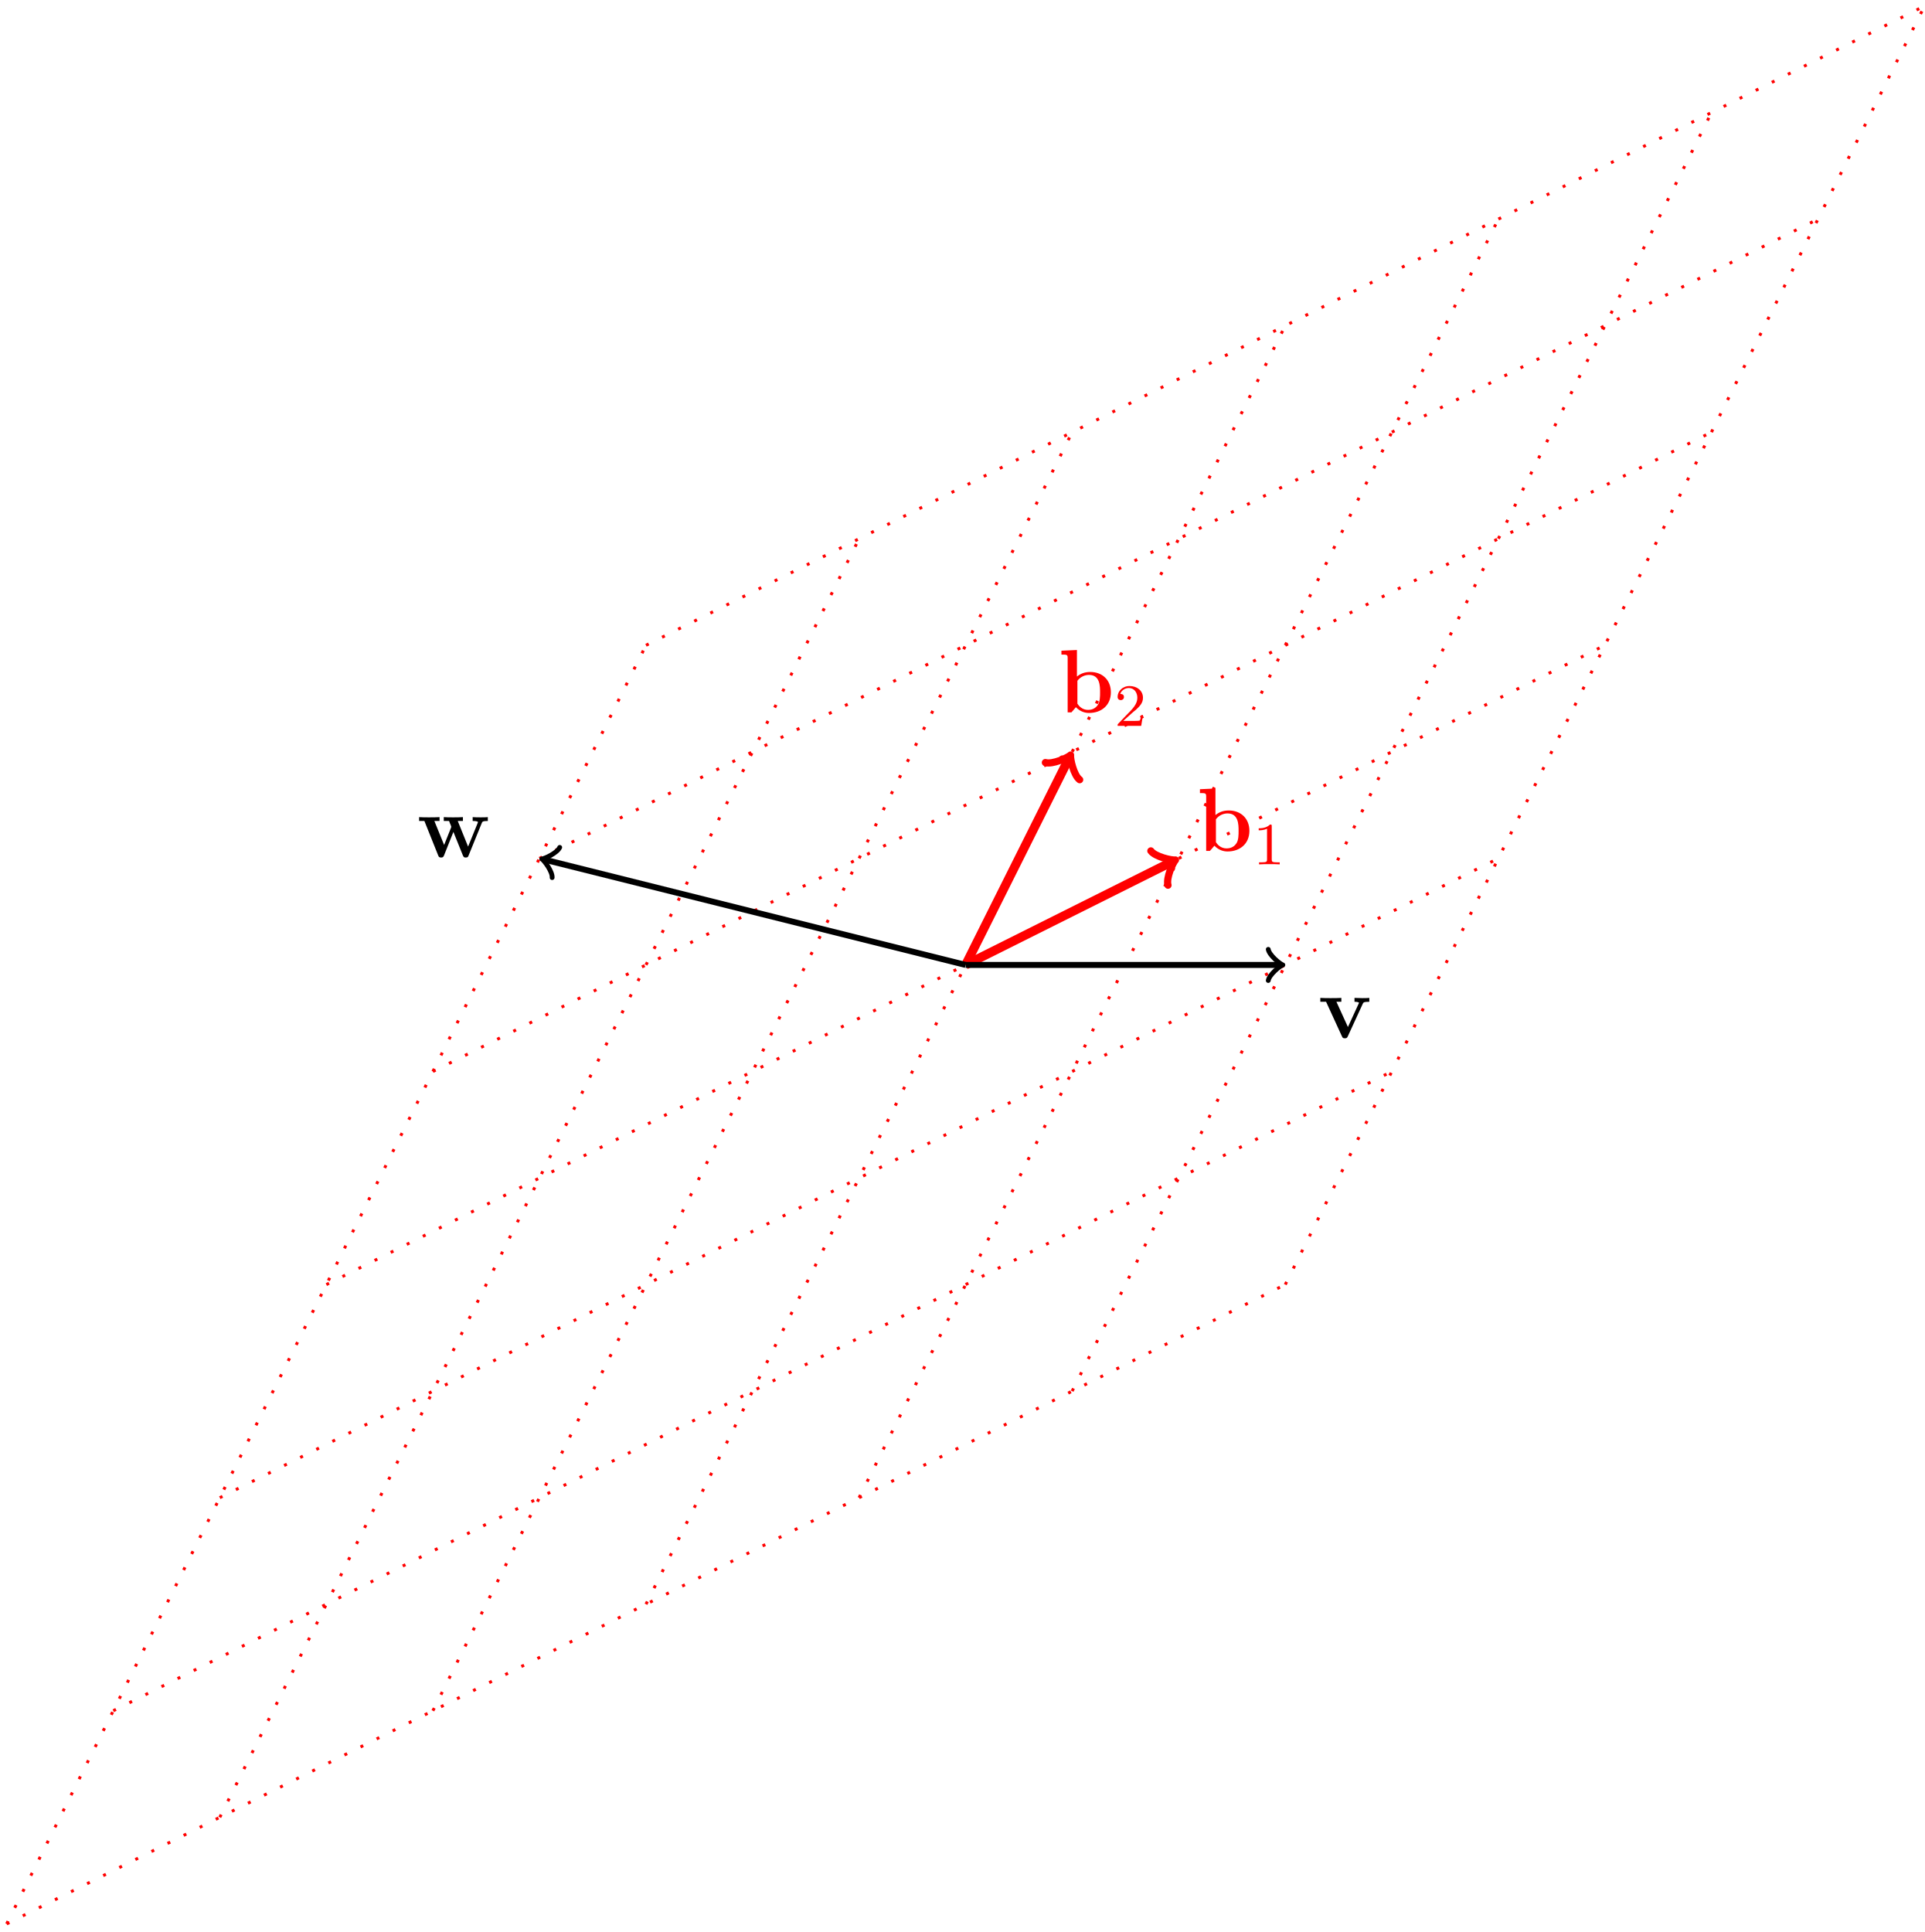
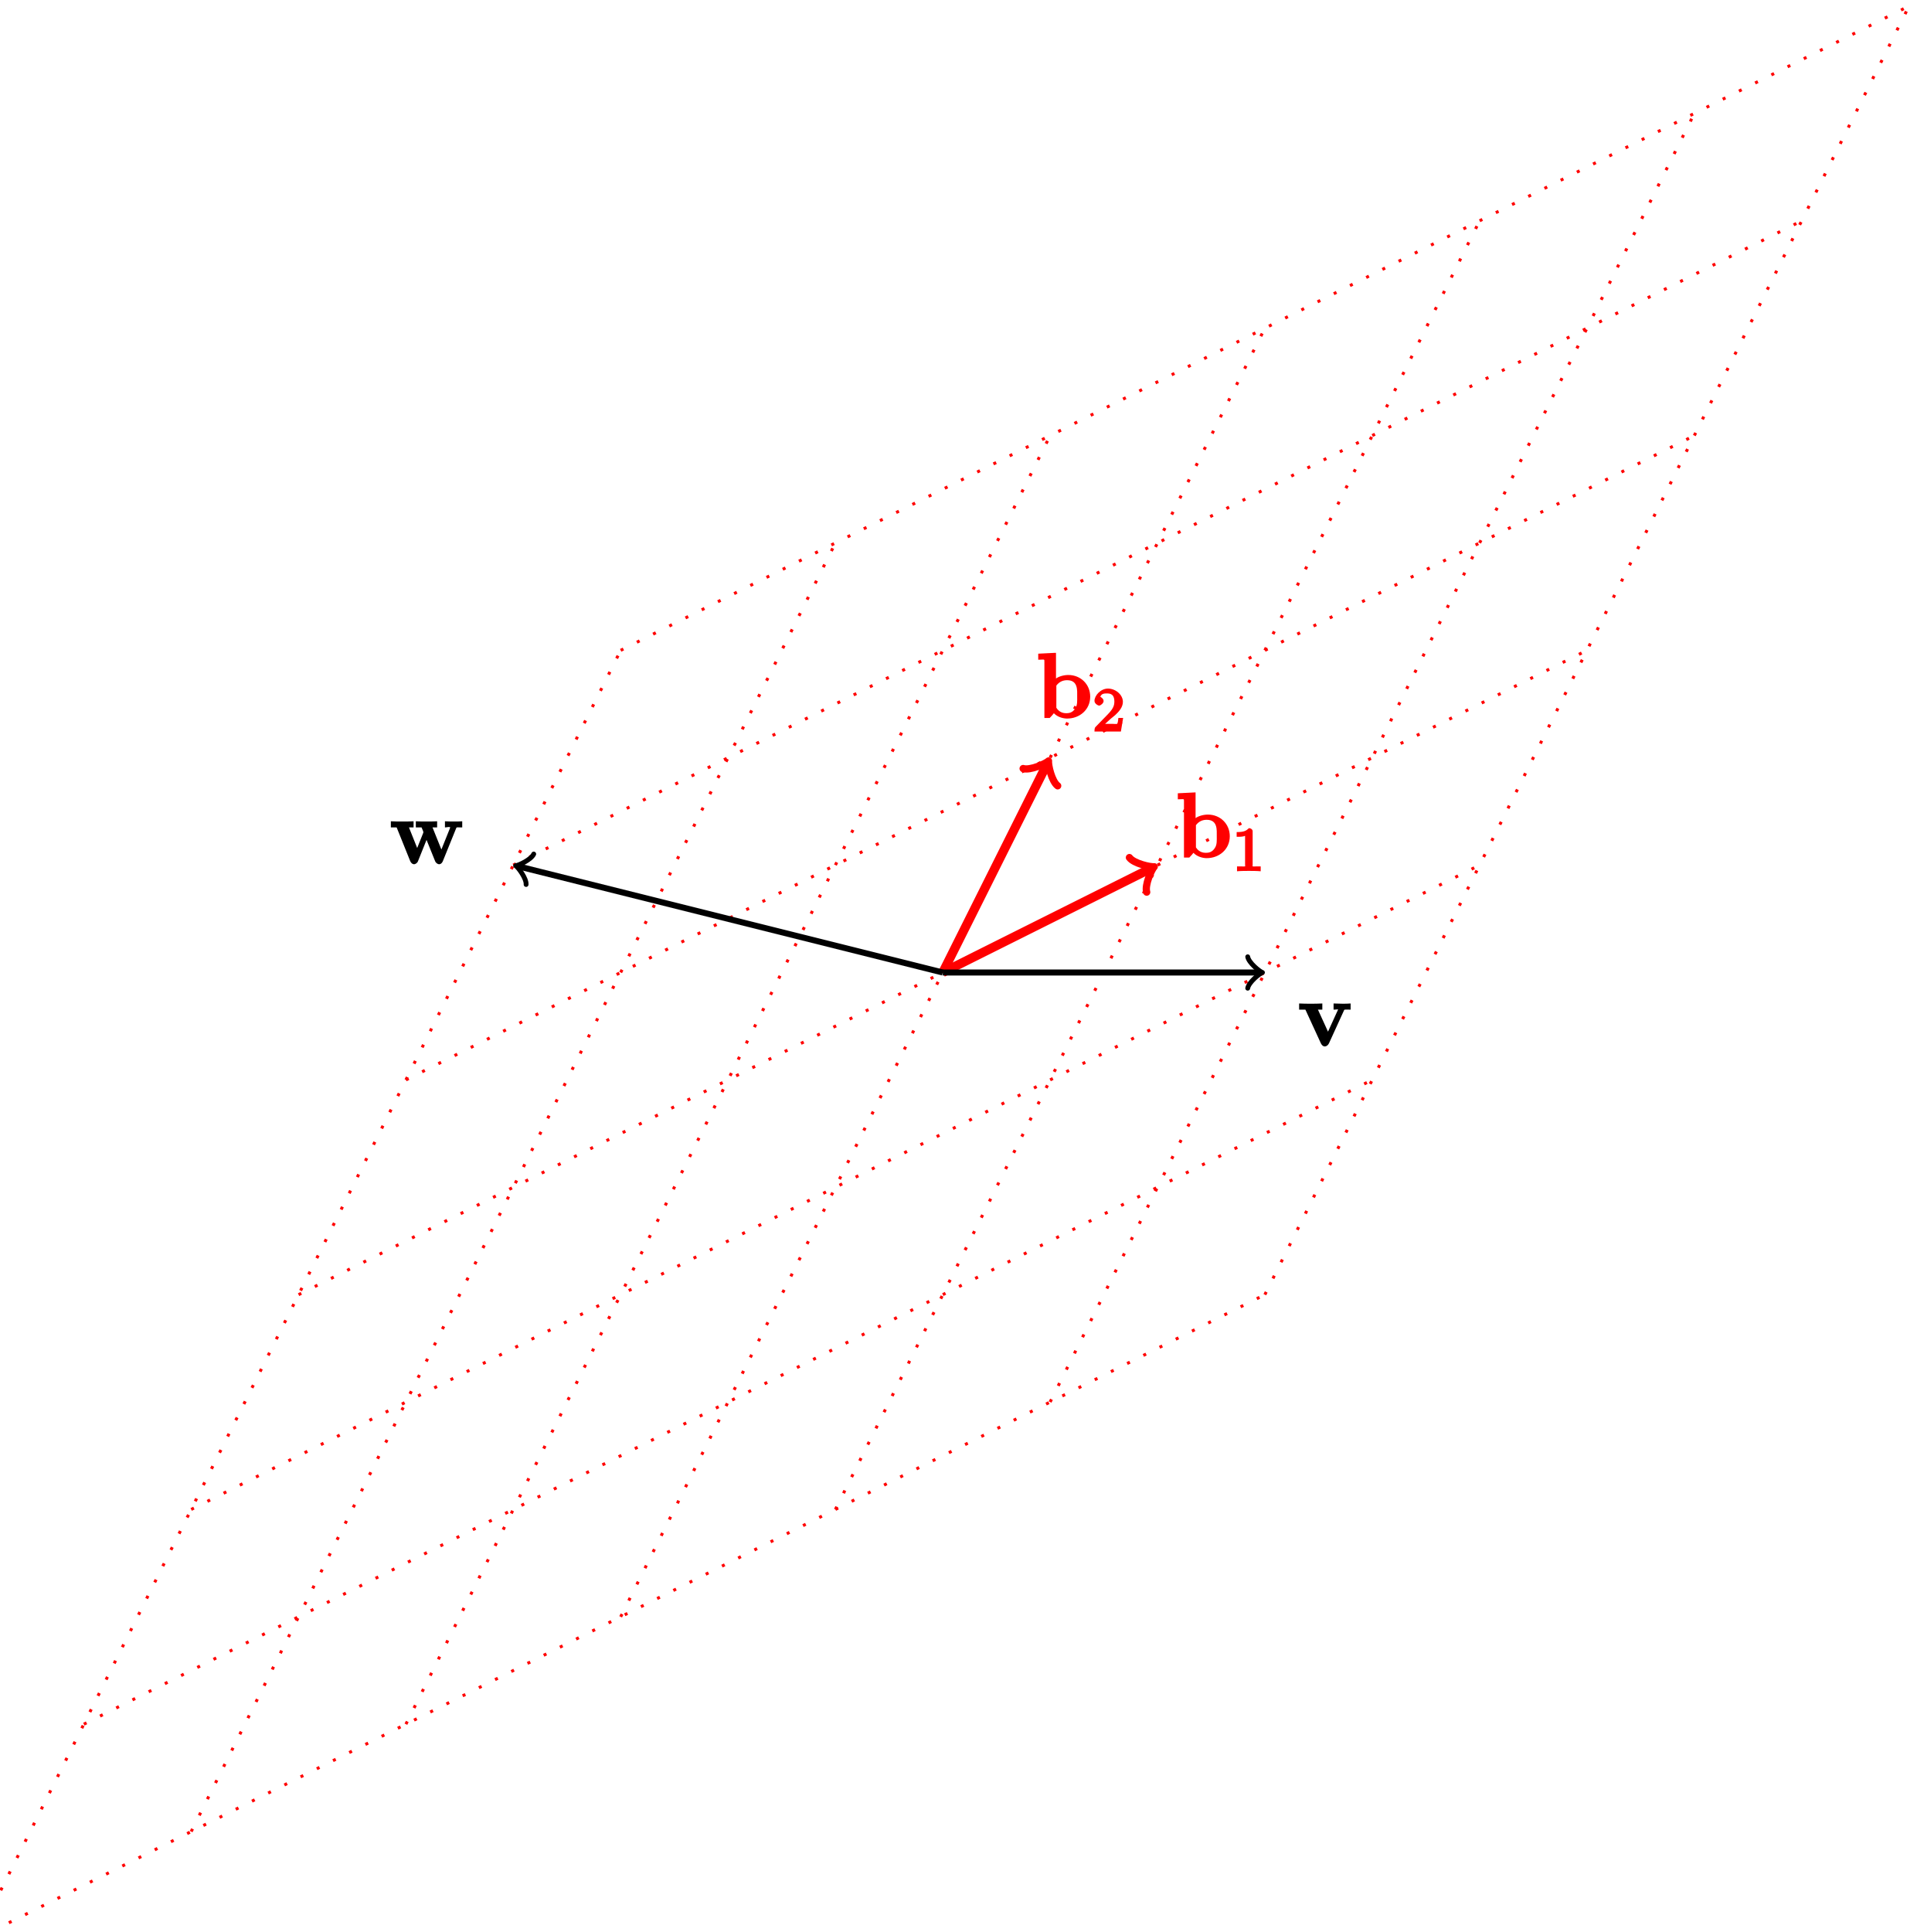
- <svg xmlns="http://www.w3.org/2000/svg" xmlns:xlink="http://www.w3.org/1999/xlink" width="256pt" height="257pt" viewBox="0 0 256 257" version="1.1">
+ <svg xmlns="http://www.w3.org/2000/svg" xmlns:xlink="http://www.w3.org/1999/xlink" width="253pt" height="255pt" viewBox="0 0 253 255" version="1.1">
  <defs>
    <g>
      <symbol overflow="visible" id="glyph0-0">
        <path style="stroke:none;" d="" />
      </symbol>
      <symbol overflow="visible" id="glyph0-1">
-         <path style="stroke:none;" d="M 2.484 -8.297 L 0.422 -8.203 L 0.422 -7.688 C 1.156 -7.688 1.25 -7.688 1.25 -7.219 L 1.25 0 L 1.75 0 C 1.953 -0.234 2.156 -0.453 2.344 -0.688 C 2.953 -0.062 3.609 0.078 4.094 0.078 C 5.734 0.078 7 -0.938 7 -2.672 C 7 -4.297 5.875 -5.375 4.25 -5.375 C 3.531 -5.375 2.969 -5.156 2.484 -4.766 Z M 2.547 -4.203 C 2.969 -4.766 3.578 -4.984 4.094 -4.984 C 5.562 -4.984 5.562 -3.469 5.562 -2.672 C 5.562 -2.141 5.562 -1.453 5.281 -1.016 C 4.906 -0.438 4.344 -0.328 3.969 -0.328 C 3.156 -0.328 2.719 -0.891 2.547 -1.156 Z M 2.547 -4.203 " />
+         <path style="stroke:none;" d="M 2.484 -8.594 L 0.281 -8.484 L 0.281 -7.688 C 1.156 -7.688 1.094 -7.828 1.094 -7.359 L 1.094 0 L 1.797 0 C 2.047 -0.266 2.25 -0.484 2.344 -0.625 C 2.844 -0.094 3.609 0.078 4.094 0.078 C 5.734 0.078 7.141 -1.078 7.141 -2.812 C 7.141 -4.453 5.875 -5.672 4.25 -5.672 C 3.531 -5.672 2.875 -5.406 2.625 -5.203 L 2.625 -8.594 Z M 2.641 -4.234 C 3.062 -4.812 3.578 -4.984 4.094 -4.984 C 5.562 -4.984 5.422 -3.609 5.422 -2.828 C 5.422 -2.281 5.469 -1.703 5.172 -1.266 C 4.812 -0.688 4.344 -0.625 3.969 -0.625 C 3.156 -0.625 2.812 -1.141 2.672 -1.344 L 2.672 -4.297 Z M 2.641 -4.234 " />
      </symbol>
      <symbol overflow="visible" id="glyph0-2">
-         <path style="stroke:none;" d="M 5.922 -4.516 C 6 -4.703 6.047 -4.797 6.797 -4.797 L 6.797 -5.312 C 6.375 -5.281 6.344 -5.281 5.859 -5.281 C 5.531 -5.281 5.516 -5.281 4.828 -5.312 L 4.828 -4.797 C 5.156 -4.797 5.422 -4.734 5.422 -4.656 C 5.422 -4.641 5.422 -4.625 5.359 -4.5 L 3.953 -1.438 L 2.422 -4.797 L 3.078 -4.797 L 3.078 -5.312 C 2.797 -5.281 1.953 -5.281 1.641 -5.281 C 1.297 -5.281 0.594 -5.281 0.281 -5.312 L 0.281 -4.797 L 1.047 -4.797 L 3.141 -0.234 C 3.25 0 3.281 0.062 3.547 0.062 C 3.734 0.062 3.844 0.031 3.938 -0.203 Z M 5.922 -4.516 " />
+         <path style="stroke:none;" d="M 6.047 -4.656 C 6.125 -4.844 6.047 -4.797 6.938 -4.797 L 6.938 -5.609 C 6.375 -5.578 6.344 -5.578 5.859 -5.578 C 5.531 -5.578 5.516 -5.578 4.688 -5.609 L 4.688 -4.797 C 5.156 -4.797 5.266 -4.875 5.266 -4.797 C 5.266 -4.781 5.312 -4.875 5.328 -4.906 L 3.812 -1.578 L 4.094 -1.578 L 2.625 -4.797 L 3.203 -4.797 L 3.203 -5.609 C 2.797 -5.578 1.953 -5.578 1.641 -5.578 C 1.297 -5.578 0.594 -5.578 0.141 -5.609 L 0.141 -4.797 L 0.969 -4.797 L 3 -0.375 C 3.109 -0.141 3.281 0.062 3.547 0.062 C 3.734 0.062 3.969 -0.109 4.078 -0.344 Z M 6.047 -4.656 " />
      </symbol>
      <symbol overflow="visible" id="glyph0-3">
-         <path style="stroke:none;" d="M 8.609 -4.5 C 8.688 -4.703 8.719 -4.797 9.422 -4.797 L 9.422 -5.312 C 9.078 -5.281 8.922 -5.281 8.484 -5.281 C 8 -5.281 7.844 -5.281 7.406 -5.312 L 7.406 -4.797 C 7.516 -4.797 8.109 -4.797 8.109 -4.641 C 8.109 -4.625 8.109 -4.609 8.062 -4.5 L 6.797 -1.391 L 5.422 -4.797 L 6.109 -4.797 L 6.109 -5.312 C 5.828 -5.281 5.109 -5.281 4.797 -5.281 C 4.188 -5.281 4.156 -5.281 3.562 -5.312 L 3.562 -4.797 L 4.266 -4.797 C 4.297 -4.703 4.359 -4.547 4.406 -4.438 C 4.453 -4.359 4.562 -4.078 4.562 -4.016 C 4.562 -4 4.531 -3.906 4.516 -3.875 L 3.609 -1.609 L 2.312 -4.797 L 3 -4.797 L 3 -5.312 C 2.719 -5.281 1.906 -5.281 1.594 -5.281 C 1.203 -5.281 0.641 -5.281 0.281 -5.312 L 0.281 -4.797 L 0.984 -4.797 L 2.812 -0.234 C 2.891 -0.031 2.938 0.062 3.203 0.062 C 3.328 0.062 3.484 0.062 3.578 -0.172 L 4.844 -3.344 L 6.109 -0.203 C 6.219 0.062 6.344 0.062 6.484 0.062 C 6.75 0.062 6.797 -0.016 6.875 -0.234 Z M 8.609 -4.5 " />
+         <path style="stroke:none;" d="M 8.734 -4.656 C 8.828 -4.859 8.719 -4.797 9.547 -4.797 L 9.547 -5.609 C 9.078 -5.578 8.922 -5.578 8.484 -5.578 C 8 -5.578 7.844 -5.578 7.266 -5.609 L 7.266 -4.797 C 7.516 -4.797 7.953 -4.938 7.953 -4.781 C 7.953 -4.766 7.953 -4.75 7.906 -4.641 L 6.656 -1.531 L 6.938 -1.531 L 5.625 -4.797 L 6.234 -4.797 L 6.234 -5.609 C 5.828 -5.578 5.109 -5.578 4.797 -5.578 C 4.188 -5.578 4.156 -5.578 3.422 -5.609 L 3.422 -4.797 L 4.188 -4.797 C 4.156 -4.844 4.219 -4.688 4.359 -4.375 C 4.344 -4.406 4.422 -4.219 4.422 -4.156 C 4.422 -4.141 4.391 -4.047 4.375 -4.016 L 3.469 -1.75 L 3.734 -1.75 L 2.516 -4.797 L 3.125 -4.797 L 3.125 -5.609 C 2.719 -5.578 1.906 -5.578 1.594 -5.578 C 1.203 -5.578 0.641 -5.578 0.125 -5.609 L 0.125 -4.797 L 0.891 -4.797 L 2.672 -0.375 C 2.75 -0.172 2.938 0.062 3.203 0.062 C 3.328 0.062 3.609 -0.078 3.703 -0.328 L 4.969 -3.484 L 4.703 -3.484 L 5.969 -0.344 C 6.078 -0.078 6.344 0.062 6.484 0.062 C 6.75 0.062 6.922 -0.156 7 -0.375 Z M 8.734 -4.656 " />
      </symbol>
      <symbol overflow="visible" id="glyph1-0">
        <path style="stroke:none;" d="" />
      </symbol>
      <symbol overflow="visible" id="glyph1-1">
-         <path style="stroke:none;" d="M 2.5 -5.078 C 2.5 -5.297 2.484 -5.297 2.266 -5.297 C 1.938 -4.984 1.516 -4.797 0.766 -4.797 L 0.766 -4.531 C 0.984 -4.531 1.406 -4.531 1.875 -4.734 L 1.875 -0.656 C 1.875 -0.359 1.844 -0.266 1.094 -0.266 L 0.812 -0.266 L 0.812 0 C 1.141 -0.031 1.828 -0.031 2.188 -0.031 C 2.547 -0.031 3.234 -0.031 3.562 0 L 3.562 -0.266 L 3.281 -0.266 C 2.531 -0.266 2.5 -0.359 2.5 -0.656 Z M 2.5 -5.078 " />
+         <path style="stroke:none;" d="M 2.688 -5.266 C 2.688 -5.469 2.484 -5.672 2.188 -5.672 C 1.812 -5.297 1.516 -5.156 0.578 -5.156 L 0.578 -4.531 C 0.984 -4.531 1.406 -4.531 1.688 -4.656 L 1.688 -0.844 C 1.688 -0.547 1.844 -0.625 1.094 -0.625 L 0.625 -0.625 L 0.625 0.016 C 1.141 -0.031 1.828 -0.031 2.188 -0.031 C 2.547 -0.031 3.234 -0.031 3.75 0.016 L 3.75 -0.625 L 3.281 -0.625 C 2.531 -0.625 2.688 -0.547 2.688 -0.844 Z M 2.688 -5.266 " />
      </symbol>
      <symbol overflow="visible" id="glyph1-2">
-         <path style="stroke:none;" d="M 2.25 -1.625 C 2.375 -1.75 2.703 -2.016 2.844 -2.125 C 3.328 -2.578 3.797 -3.016 3.797 -3.734 C 3.797 -4.688 3 -5.297 2.016 -5.297 C 1.047 -5.297 0.422 -4.578 0.422 -3.859 C 0.422 -3.469 0.734 -3.422 0.844 -3.422 C 1.016 -3.422 1.266 -3.531 1.266 -3.844 C 1.266 -4.25 0.859 -4.25 0.766 -4.25 C 1 -4.844 1.531 -5.031 1.922 -5.031 C 2.656 -5.031 3.047 -4.406 3.047 -3.734 C 3.047 -2.906 2.469 -2.297 1.516 -1.344 L 0.516 -0.297 C 0.422 -0.219 0.422 -0.203 0.422 0 L 3.562 0 L 3.797 -1.422 L 3.547 -1.422 C 3.531 -1.266 3.469 -0.875 3.375 -0.719 C 3.328 -0.656 2.719 -0.656 2.594 -0.656 L 1.172 -0.656 Z M 2.25 -1.625 " />
+         <path style="stroke:none;" d="M 2.375 -1.688 C 2.5 -1.797 2.844 -2.062 2.969 -2.172 C 3.453 -2.625 3.984 -3.203 3.984 -3.922 C 3.984 -4.875 3 -5.672 2.016 -5.672 C 1.047 -5.672 0.234 -4.75 0.234 -4.047 C 0.234 -3.656 0.734 -3.422 0.844 -3.422 C 1.016 -3.422 1.438 -3.719 1.438 -4.031 C 1.438 -4.438 0.859 -4.625 1.016 -4.625 C 1.172 -5.016 1.531 -5.031 1.922 -5.031 C 2.656 -5.031 2.859 -4.594 2.859 -3.922 C 2.859 -3.094 2.328 -2.609 1.391 -1.656 L 0.375 -0.609 C 0.281 -0.531 0.234 -0.375 0.234 0 L 3.719 0 L 4.016 -1.797 L 3.391 -1.797 C 3.344 -1.453 3.328 -1.172 3.234 -1.031 C 3.188 -0.969 2.719 -1.016 2.594 -1.016 L 1.172 -1.016 L 1.297 -0.703 Z M 2.375 -1.688 " />
      </symbol>
    </g>
  </defs>
  <g id="surface1">
-     <path style="fill:none;stroke-width:0.399;stroke-linecap:butt;stroke-linejoin:miter;stroke:rgb(100%,0%,0%);stroke-opacity:1;stroke-dasharray:0.399,1.993;stroke-miterlimit:10;" d="M -127.562 -127.56 L 42.52 -42.521 " transform="matrix(1,0,0,-1,128.453,128.358)" />
-     <path style="fill:none;stroke-width:0.399;stroke-linecap:butt;stroke-linejoin:miter;stroke:rgb(100%,0%,0%);stroke-opacity:1;stroke-dasharray:0.399,1.993;stroke-miterlimit:10;" d="M -113.387 -99.212 L 56.695 -14.173 " transform="matrix(1,0,0,-1,128.453,128.358)" />
-     <path style="fill:none;stroke-width:0.399;stroke-linecap:butt;stroke-linejoin:miter;stroke:rgb(100%,0%,0%);stroke-opacity:1;stroke-dasharray:0.399,1.993;stroke-miterlimit:10;" d="M -99.215 -70.869 L 70.867 14.174 " transform="matrix(1,0,0,-1,128.453,128.358)" />
-     <path style="fill:none;stroke-width:0.399;stroke-linecap:butt;stroke-linejoin:miter;stroke:rgb(100%,0%,0%);stroke-opacity:1;stroke-dasharray:0.399,1.993;stroke-miterlimit:10;" d="M -85.039 -42.521 L 85.039 42.522 " transform="matrix(1,0,0,-1,128.453,128.358)" />
-     <path style="fill:none;stroke-width:0.399;stroke-linecap:butt;stroke-linejoin:miter;stroke:rgb(100%,0%,0%);stroke-opacity:1;stroke-dasharray:0.399,1.993;stroke-miterlimit:10;" d="M -70.867 -14.173 L 99.215 70.866 " transform="matrix(1,0,0,-1,128.453,128.358)" />
-     <path style="fill:none;stroke-width:0.399;stroke-linecap:butt;stroke-linejoin:miter;stroke:rgb(100%,0%,0%);stroke-opacity:1;stroke-dasharray:0.399,1.993;stroke-miterlimit:10;" d="M -56.695 14.174 L 113.387 99.213 " transform="matrix(1,0,0,-1,128.453,128.358)" />
-     <path style="fill:none;stroke-width:0.399;stroke-linecap:butt;stroke-linejoin:miter;stroke:rgb(100%,0%,0%);stroke-opacity:1;stroke-dasharray:0.399,1.993;stroke-miterlimit:10;" d="M -42.519 42.522 L 127.559 127.561 " transform="matrix(1,0,0,-1,128.453,128.358)" />
-     <path style="fill:none;stroke-width:0.399;stroke-linecap:butt;stroke-linejoin:miter;stroke:rgb(100%,0%,0%);stroke-opacity:1;stroke-dasharray:0.399,1.993;stroke-miterlimit:10;" d="M -127.562 -127.56 L -42.519 42.522 " transform="matrix(1,0,0,-1,128.453,128.358)" />
-     <path style="fill:none;stroke-width:0.399;stroke-linecap:butt;stroke-linejoin:miter;stroke:rgb(100%,0%,0%);stroke-opacity:1;stroke-dasharray:0.399,1.993;stroke-miterlimit:10;" d="M -99.215 -113.388 L -14.172 56.694 " transform="matrix(1,0,0,-1,128.453,128.358)" />
-     <path style="fill:none;stroke-width:0.399;stroke-linecap:butt;stroke-linejoin:miter;stroke:rgb(100%,0%,0%);stroke-opacity:1;stroke-dasharray:0.399,1.993;stroke-miterlimit:10;" d="M -70.867 -99.212 L 14.172 70.866 " transform="matrix(1,0,0,-1,128.453,128.358)" />
-     <path style="fill:none;stroke-width:0.399;stroke-linecap:butt;stroke-linejoin:miter;stroke:rgb(100%,0%,0%);stroke-opacity:1;stroke-dasharray:0.399,1.993;stroke-miterlimit:10;" d="M -42.519 -85.04 L 42.52 85.042 " transform="matrix(1,0,0,-1,128.453,128.358)" />
-     <path style="fill:none;stroke-width:0.399;stroke-linecap:butt;stroke-linejoin:miter;stroke:rgb(100%,0%,0%);stroke-opacity:1;stroke-dasharray:0.399,1.993;stroke-miterlimit:10;" d="M -14.172 -70.869 L 70.867 99.213 " transform="matrix(1,0,0,-1,128.453,128.358)" />
-     <path style="fill:none;stroke-width:0.399;stroke-linecap:butt;stroke-linejoin:miter;stroke:rgb(100%,0%,0%);stroke-opacity:1;stroke-dasharray:0.399,1.993;stroke-miterlimit:10;" d="M 14.172 -56.693 L 99.215 113.385 " transform="matrix(1,0,0,-1,128.453,128.358)" />
-     <path style="fill:none;stroke-width:0.399;stroke-linecap:butt;stroke-linejoin:miter;stroke:rgb(100%,0%,0%);stroke-opacity:1;stroke-dasharray:0.399,1.993;stroke-miterlimit:10;" d="M 42.52 -42.521 L 127.559 127.561 " transform="matrix(1,0,0,-1,128.453,128.358)" />
-     <path style="fill:none;stroke-width:1.196;stroke-linecap:butt;stroke-linejoin:miter;stroke:rgb(100%,0%,0%);stroke-opacity:1;stroke-miterlimit:10;" d="M 0 -0.001 L 27.492 13.745 " transform="matrix(1,0,0,-1,128.453,128.358)" />
-     <path style="fill:none;stroke-width:0.956;stroke-linecap:round;stroke-linejoin:round;stroke:rgb(100%,0%,0%);stroke-opacity:1;stroke-miterlimit:10;" d="M -1.913 2.549 C -1.754 1.592 0.002 0.159 0.477 0 C 0 -0.159 -1.752 -1.593 -1.912 -2.552 " transform="matrix(0.89442,-0.4472,-0.4472,-0.89442,155.9444,114.6123)" />
+     <path style="fill:none;stroke-width:0.399;stroke-linecap:butt;stroke-linejoin:miter;stroke:rgb(100%,0%,0%);stroke-opacity:1;stroke-dasharray:0.399,1.993;stroke-miterlimit:10;" d="M -127.562 -127.56 L 42.52 -42.521 " transform="matrix(1,0,0,-1,124.453,128.358)" />
+     <path style="fill:none;stroke-width:0.399;stroke-linecap:butt;stroke-linejoin:miter;stroke:rgb(100%,0%,0%);stroke-opacity:1;stroke-dasharray:0.399,1.993;stroke-miterlimit:10;" d="M -113.387 -99.212 L 56.695 -14.173 " transform="matrix(1,0,0,-1,124.453,128.358)" />
+     <path style="fill:none;stroke-width:0.399;stroke-linecap:butt;stroke-linejoin:miter;stroke:rgb(100%,0%,0%);stroke-opacity:1;stroke-dasharray:0.399,1.993;stroke-miterlimit:10;" d="M -99.215 -70.869 L 70.867 14.174 " transform="matrix(1,0,0,-1,124.453,128.358)" />
+     <path style="fill:none;stroke-width:0.399;stroke-linecap:butt;stroke-linejoin:miter;stroke:rgb(100%,0%,0%);stroke-opacity:1;stroke-dasharray:0.399,1.993;stroke-miterlimit:10;" d="M -85.039 -42.521 L 85.039 42.522 " transform="matrix(1,0,0,-1,124.453,128.358)" />
+     <path style="fill:none;stroke-width:0.399;stroke-linecap:butt;stroke-linejoin:miter;stroke:rgb(100%,0%,0%);stroke-opacity:1;stroke-dasharray:0.399,1.993;stroke-miterlimit:10;" d="M -70.867 -14.173 L 99.215 70.866 " transform="matrix(1,0,0,-1,124.453,128.358)" />
+     <path style="fill:none;stroke-width:0.399;stroke-linecap:butt;stroke-linejoin:miter;stroke:rgb(100%,0%,0%);stroke-opacity:1;stroke-dasharray:0.399,1.993;stroke-miterlimit:10;" d="M -56.695 14.174 L 113.387 99.213 " transform="matrix(1,0,0,-1,124.453,128.358)" />
+     <path style="fill:none;stroke-width:0.399;stroke-linecap:butt;stroke-linejoin:miter;stroke:rgb(100%,0%,0%);stroke-opacity:1;stroke-dasharray:0.399,1.993;stroke-miterlimit:10;" d="M -42.519 42.522 L 127.559 127.561 " transform="matrix(1,0,0,-1,124.453,128.358)" />
+     <path style="fill:none;stroke-width:0.399;stroke-linecap:butt;stroke-linejoin:miter;stroke:rgb(100%,0%,0%);stroke-opacity:1;stroke-dasharray:0.399,1.993;stroke-miterlimit:10;" d="M -127.562 -127.56 L -42.519 42.522 " transform="matrix(1,0,0,-1,124.453,128.358)" />
+     <path style="fill:none;stroke-width:0.399;stroke-linecap:butt;stroke-linejoin:miter;stroke:rgb(100%,0%,0%);stroke-opacity:1;stroke-dasharray:0.399,1.993;stroke-miterlimit:10;" d="M -99.215 -113.388 L -14.172 56.694 " transform="matrix(1,0,0,-1,124.453,128.358)" />
+     <path style="fill:none;stroke-width:0.399;stroke-linecap:butt;stroke-linejoin:miter;stroke:rgb(100%,0%,0%);stroke-opacity:1;stroke-dasharray:0.399,1.993;stroke-miterlimit:10;" d="M -70.867 -99.212 L 14.172 70.866 " transform="matrix(1,0,0,-1,124.453,128.358)" />
+     <path style="fill:none;stroke-width:0.399;stroke-linecap:butt;stroke-linejoin:miter;stroke:rgb(100%,0%,0%);stroke-opacity:1;stroke-dasharray:0.399,1.993;stroke-miterlimit:10;" d="M -42.519 -85.04 L 42.52 85.042 " transform="matrix(1,0,0,-1,124.453,128.358)" />
+     <path style="fill:none;stroke-width:0.399;stroke-linecap:butt;stroke-linejoin:miter;stroke:rgb(100%,0%,0%);stroke-opacity:1;stroke-dasharray:0.399,1.993;stroke-miterlimit:10;" d="M -14.172 -70.869 L 70.867 99.213 " transform="matrix(1,0,0,-1,124.453,128.358)" />
+     <path style="fill:none;stroke-width:0.399;stroke-linecap:butt;stroke-linejoin:miter;stroke:rgb(100%,0%,0%);stroke-opacity:1;stroke-dasharray:0.399,1.993;stroke-miterlimit:10;" d="M 14.172 -56.693 L 99.215 113.385 " transform="matrix(1,0,0,-1,124.453,128.358)" />
+     <path style="fill:none;stroke-width:0.399;stroke-linecap:butt;stroke-linejoin:miter;stroke:rgb(100%,0%,0%);stroke-opacity:1;stroke-dasharray:0.399,1.993;stroke-miterlimit:10;" d="M 42.52 -42.521 L 127.559 127.561 " transform="matrix(1,0,0,-1,124.453,128.358)" />
+     <path style="fill:none;stroke-width:1.196;stroke-linecap:butt;stroke-linejoin:miter;stroke:rgb(100%,0%,0%);stroke-opacity:1;stroke-miterlimit:10;" d="M 0 -0.001 L 27.492 13.745 " transform="matrix(1,0,0,-1,124.453,128.358)" />
+     <path style="fill:none;stroke-width:0.956;stroke-linecap:round;stroke-linejoin:round;stroke:rgb(100%,0%,0%);stroke-opacity:1;stroke-miterlimit:10;" d="M -1.913 2.549 C -1.754 1.592 0.002 0.159 0.477 0 C 0 -0.159 -1.752 -1.593 -1.912 -2.552 " transform="matrix(0.89442,-0.4472,-0.4472,-0.89442,151.9444,114.6123)" />
    <g style="fill:rgb(100%,0%,0%);fill-opacity:1;">
-       <use xlink:href="#glyph0-1" x="159.202" y="113.187" />
+       <use xlink:href="#glyph0-1" x="155.202" y="113.187" />
    </g>
    <g style="fill:rgb(100%,0%,0%);fill-opacity:1;">
-       <use xlink:href="#glyph1-1" x="166.674" y="114.98" />
+       <use xlink:href="#glyph1-1" x="162.674" y="114.98" />
    </g>
-     <path style="fill:none;stroke-width:1.196;stroke-linecap:butt;stroke-linejoin:miter;stroke:rgb(100%,0%,0%);stroke-opacity:1;stroke-miterlimit:10;" d="M 0 -0.001 L 13.746 27.491 " transform="matrix(1,0,0,-1,128.453,128.358)" />
-     <path style="fill:none;stroke-width:0.956;stroke-linecap:round;stroke-linejoin:round;stroke:rgb(100%,0%,0%);stroke-opacity:1;stroke-miterlimit:10;" d="M -1.913 2.55 C -1.754 1.594 -0.002 0.16 0.48 -0.001 C -0 -0.158 -1.754 -1.594 -1.913 -2.551 " transform="matrix(0.4472,-0.89442,-0.89442,-0.4472,142.1987,100.8666)" />
+     <path style="fill:none;stroke-width:1.196;stroke-linecap:butt;stroke-linejoin:miter;stroke:rgb(100%,0%,0%);stroke-opacity:1;stroke-miterlimit:10;" d="M 0 -0.001 L 13.746 27.491 " transform="matrix(1,0,0,-1,124.453,128.358)" />
+     <path style="fill:none;stroke-width:0.956;stroke-linecap:round;stroke-linejoin:round;stroke:rgb(100%,0%,0%);stroke-opacity:1;stroke-miterlimit:10;" d="M -1.913 2.55 C -1.754 1.594 -0.002 0.16 0.48 -0.001 C -0 -0.158 -1.754 -1.594 -1.913 -2.551 " transform="matrix(0.4472,-0.89442,-0.89442,-0.4472,138.1987,100.8666)" />
    <g style="fill:rgb(100%,0%,0%);fill-opacity:1;">
-       <use xlink:href="#glyph0-1" x="140.776" y="94.762" />
+       <use xlink:href="#glyph0-1" x="136.776" y="94.762" />
    </g>
    <g style="fill:rgb(100%,0%,0%);fill-opacity:1;">
-       <use xlink:href="#glyph1-2" x="148.248" y="96.555" />
+       <use xlink:href="#glyph1-2" x="144.248" y="96.555" />
    </g>
-     <path style="fill:none;stroke-width:0.797;stroke-linecap:butt;stroke-linejoin:miter;stroke:rgb(0%,0%,0%);stroke-opacity:1;stroke-miterlimit:10;" d="M 0 -0.001 L 41.813 -0.001 " transform="matrix(1,0,0,-1,128.453,128.358)" />
-     <path style="fill:none;stroke-width:0.638;stroke-linecap:round;stroke-linejoin:round;stroke:rgb(0%,0%,0%);stroke-opacity:1;stroke-miterlimit:10;" d="M -1.555 2.073 C -1.426 1.296 -0 0.131 0.39 -0.001 C -0 -0.13 -1.426 -1.294 -1.555 -2.072 " transform="matrix(1,0,0,-1,170.2658,128.358)" />
+     <path style="fill:none;stroke-width:0.797;stroke-linecap:butt;stroke-linejoin:miter;stroke:rgb(0%,0%,0%);stroke-opacity:1;stroke-miterlimit:10;" d="M 0 -0.001 L 41.813 -0.001 " transform="matrix(1,0,0,-1,124.453,128.358)" />
+     <path style="fill:none;stroke-width:0.638;stroke-linecap:round;stroke-linejoin:round;stroke:rgb(0%,0%,0%);stroke-opacity:1;stroke-miterlimit:10;" d="M -1.555 2.073 C -1.426 1.296 -0 0.131 0.39 -0.001 C -0 -0.13 -1.426 -1.294 -1.555 -2.072 " transform="matrix(1,0,0,-1,166.2658,128.358)" />
    <g style="fill:rgb(0%,0%,0%);fill-opacity:1;">
-       <use xlink:href="#glyph0-2" x="175.356" y="138.055" />
+       <use xlink:href="#glyph0-2" x="171.356" y="138.055" />
    </g>
-     <path style="fill:none;stroke-width:0.797;stroke-linecap:butt;stroke-linejoin:miter;stroke:rgb(0%,0%,0%);stroke-opacity:1;stroke-miterlimit:10;" d="M 0 -0.001 L -56.008 14.003 " transform="matrix(1,0,0,-1,128.453,128.358)" />
-     <path style="fill:none;stroke-width:0.638;stroke-linecap:round;stroke-linejoin:round;stroke:rgb(0%,0%,0%);stroke-opacity:1;stroke-miterlimit:10;" d="M -1.552 2.071 C -1.423 1.295 0 0.128 0.387 -0.001 C 0 -0.129 -1.424 -1.295 -1.555 -2.073 " transform="matrix(-0.97014,-0.24251,-0.24251,0.97014,72.44563,114.3561)" />
+     <path style="fill:none;stroke-width:0.797;stroke-linecap:butt;stroke-linejoin:miter;stroke:rgb(0%,0%,0%);stroke-opacity:1;stroke-miterlimit:10;" d="M 0 -0.001 L -56.008 14.003 " transform="matrix(1,0,0,-1,124.453,128.358)" />
+     <path style="fill:none;stroke-width:0.638;stroke-linecap:round;stroke-linejoin:round;stroke:rgb(0%,0%,0%);stroke-opacity:1;stroke-miterlimit:10;" d="M -1.552 2.071 C -1.423 1.295 0 0.128 0.387 -0.001 C 0 -0.129 -1.424 -1.295 -1.555 -2.073 " transform="matrix(-0.97014,-0.24251,-0.24251,0.97014,68.44563,114.3561)" />
    <g style="fill:rgb(0%,0%,0%);fill-opacity:1;">
-       <use xlink:href="#glyph0-3" x="55.471" y="114.007" />
+       <use xlink:href="#glyph0-3" x="51.471" y="114.007" />
    </g>
  </g>
</svg>
